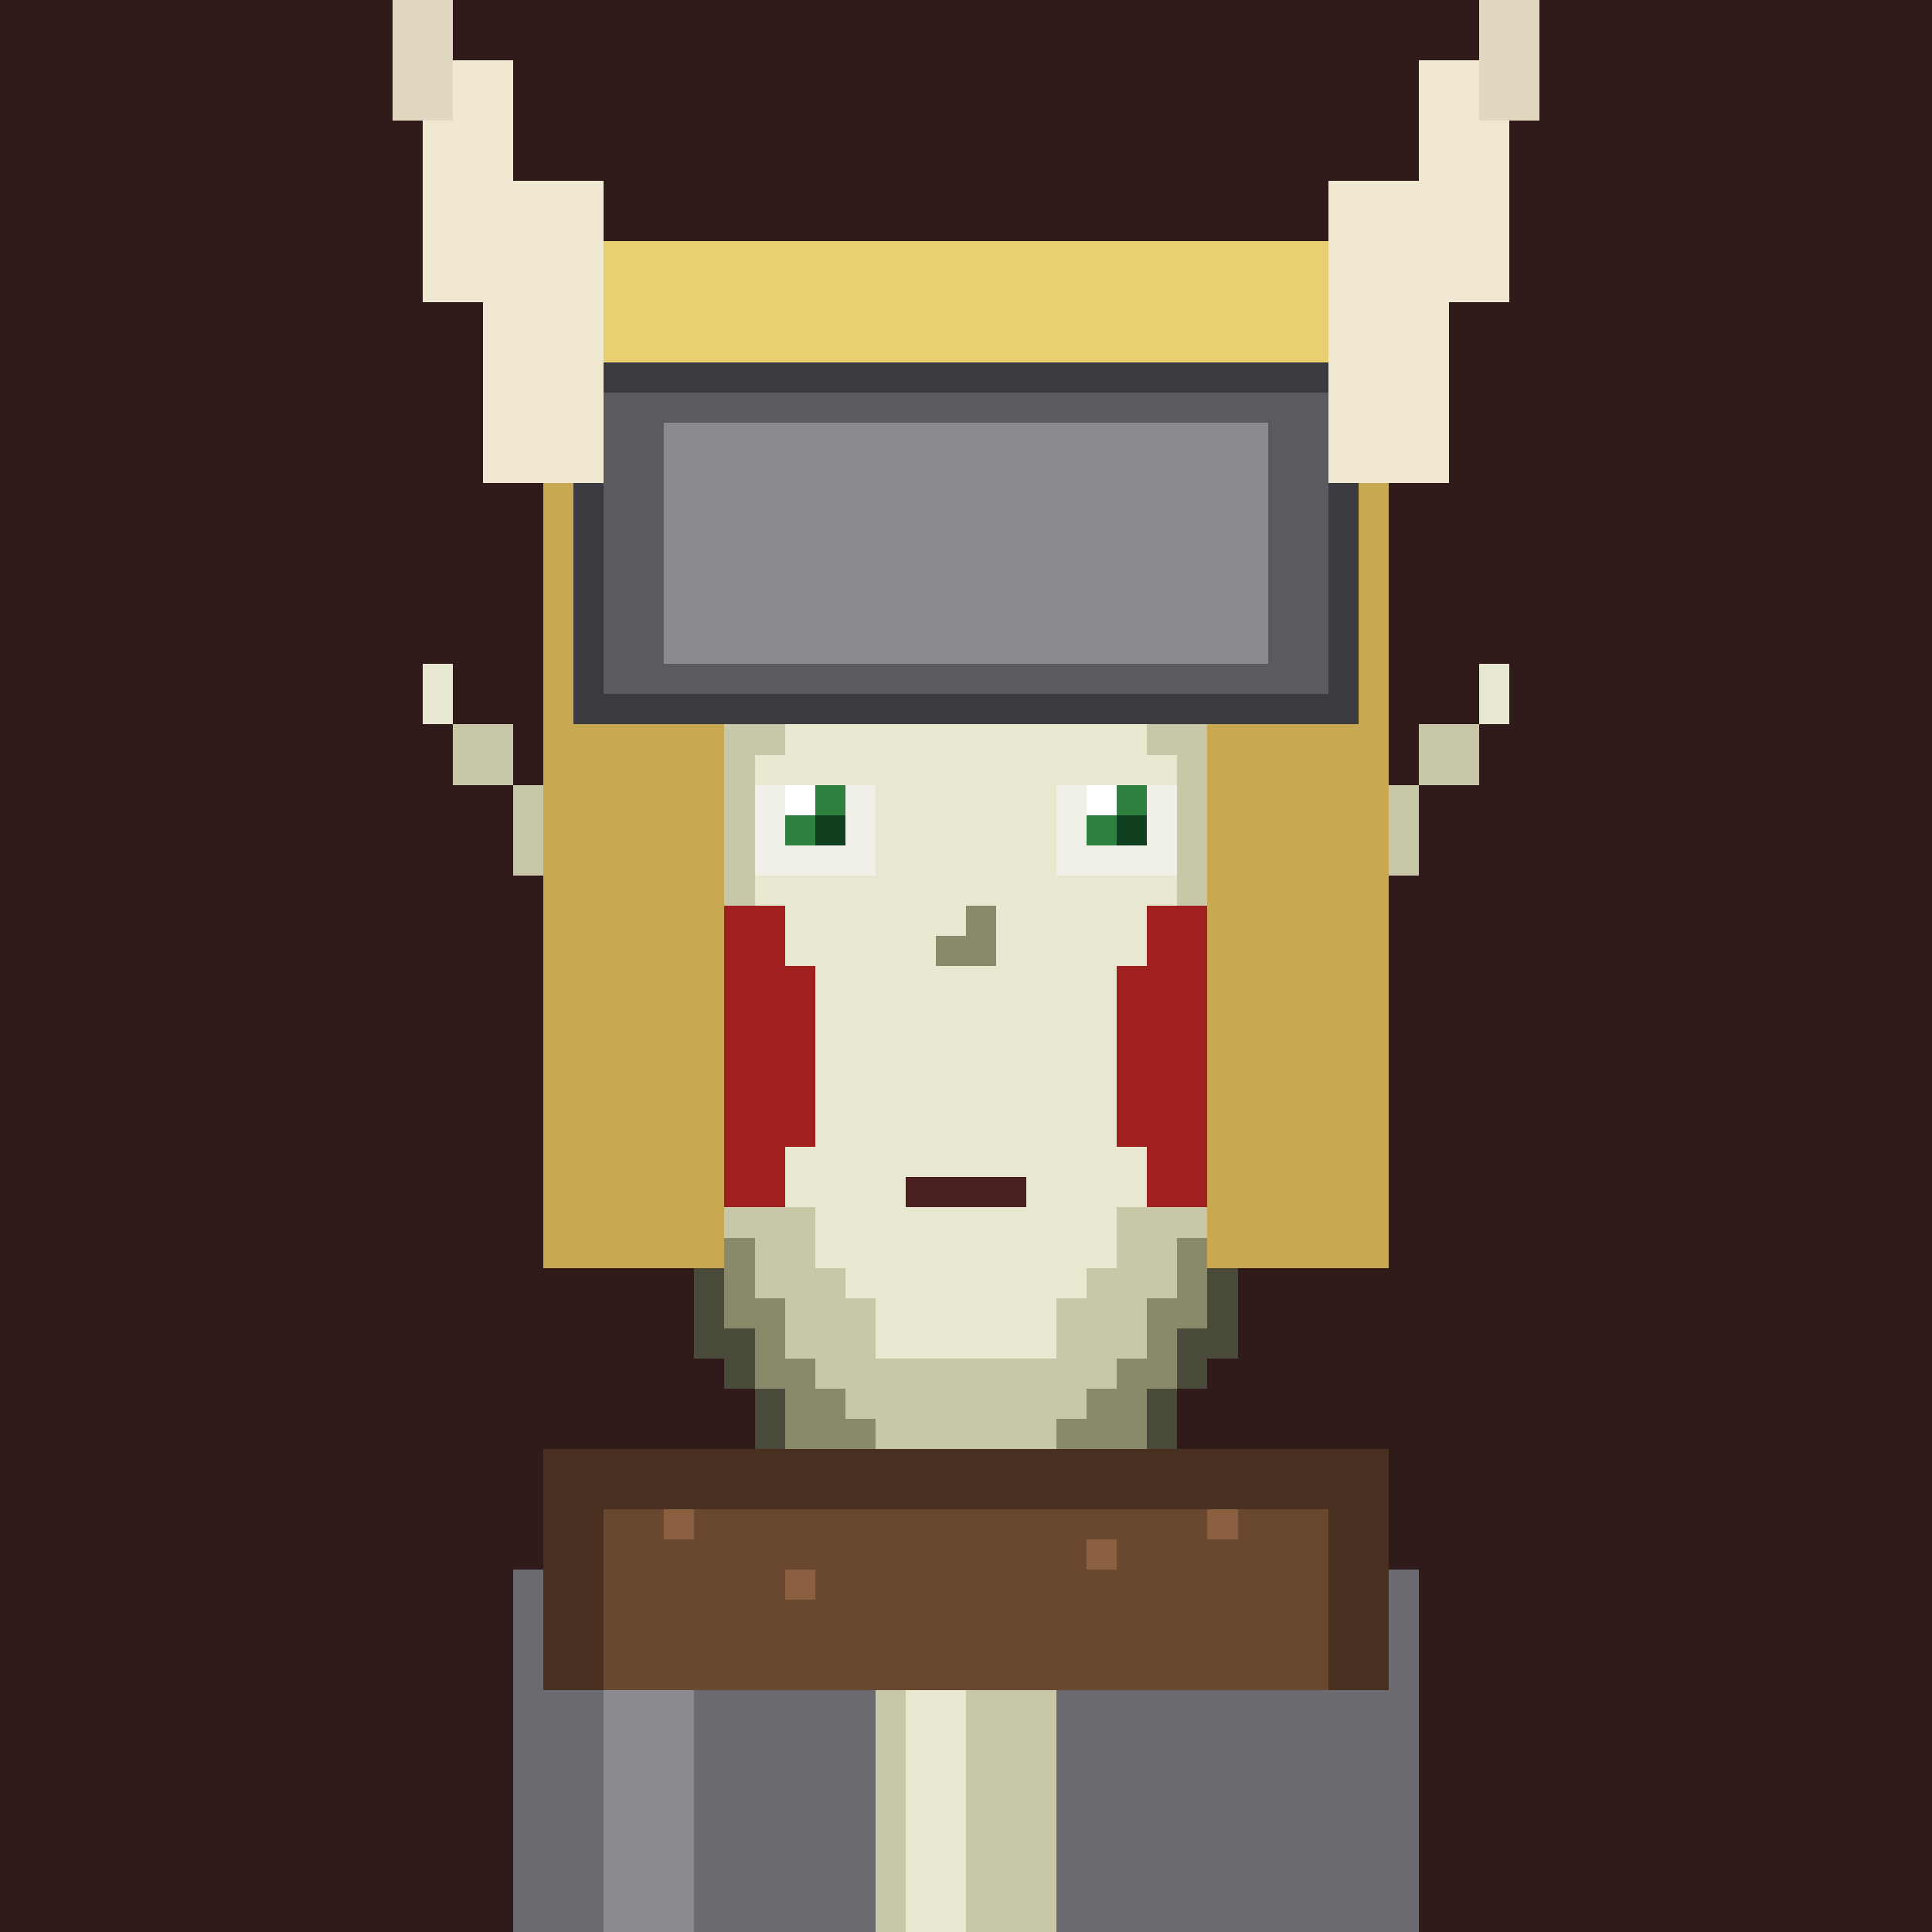
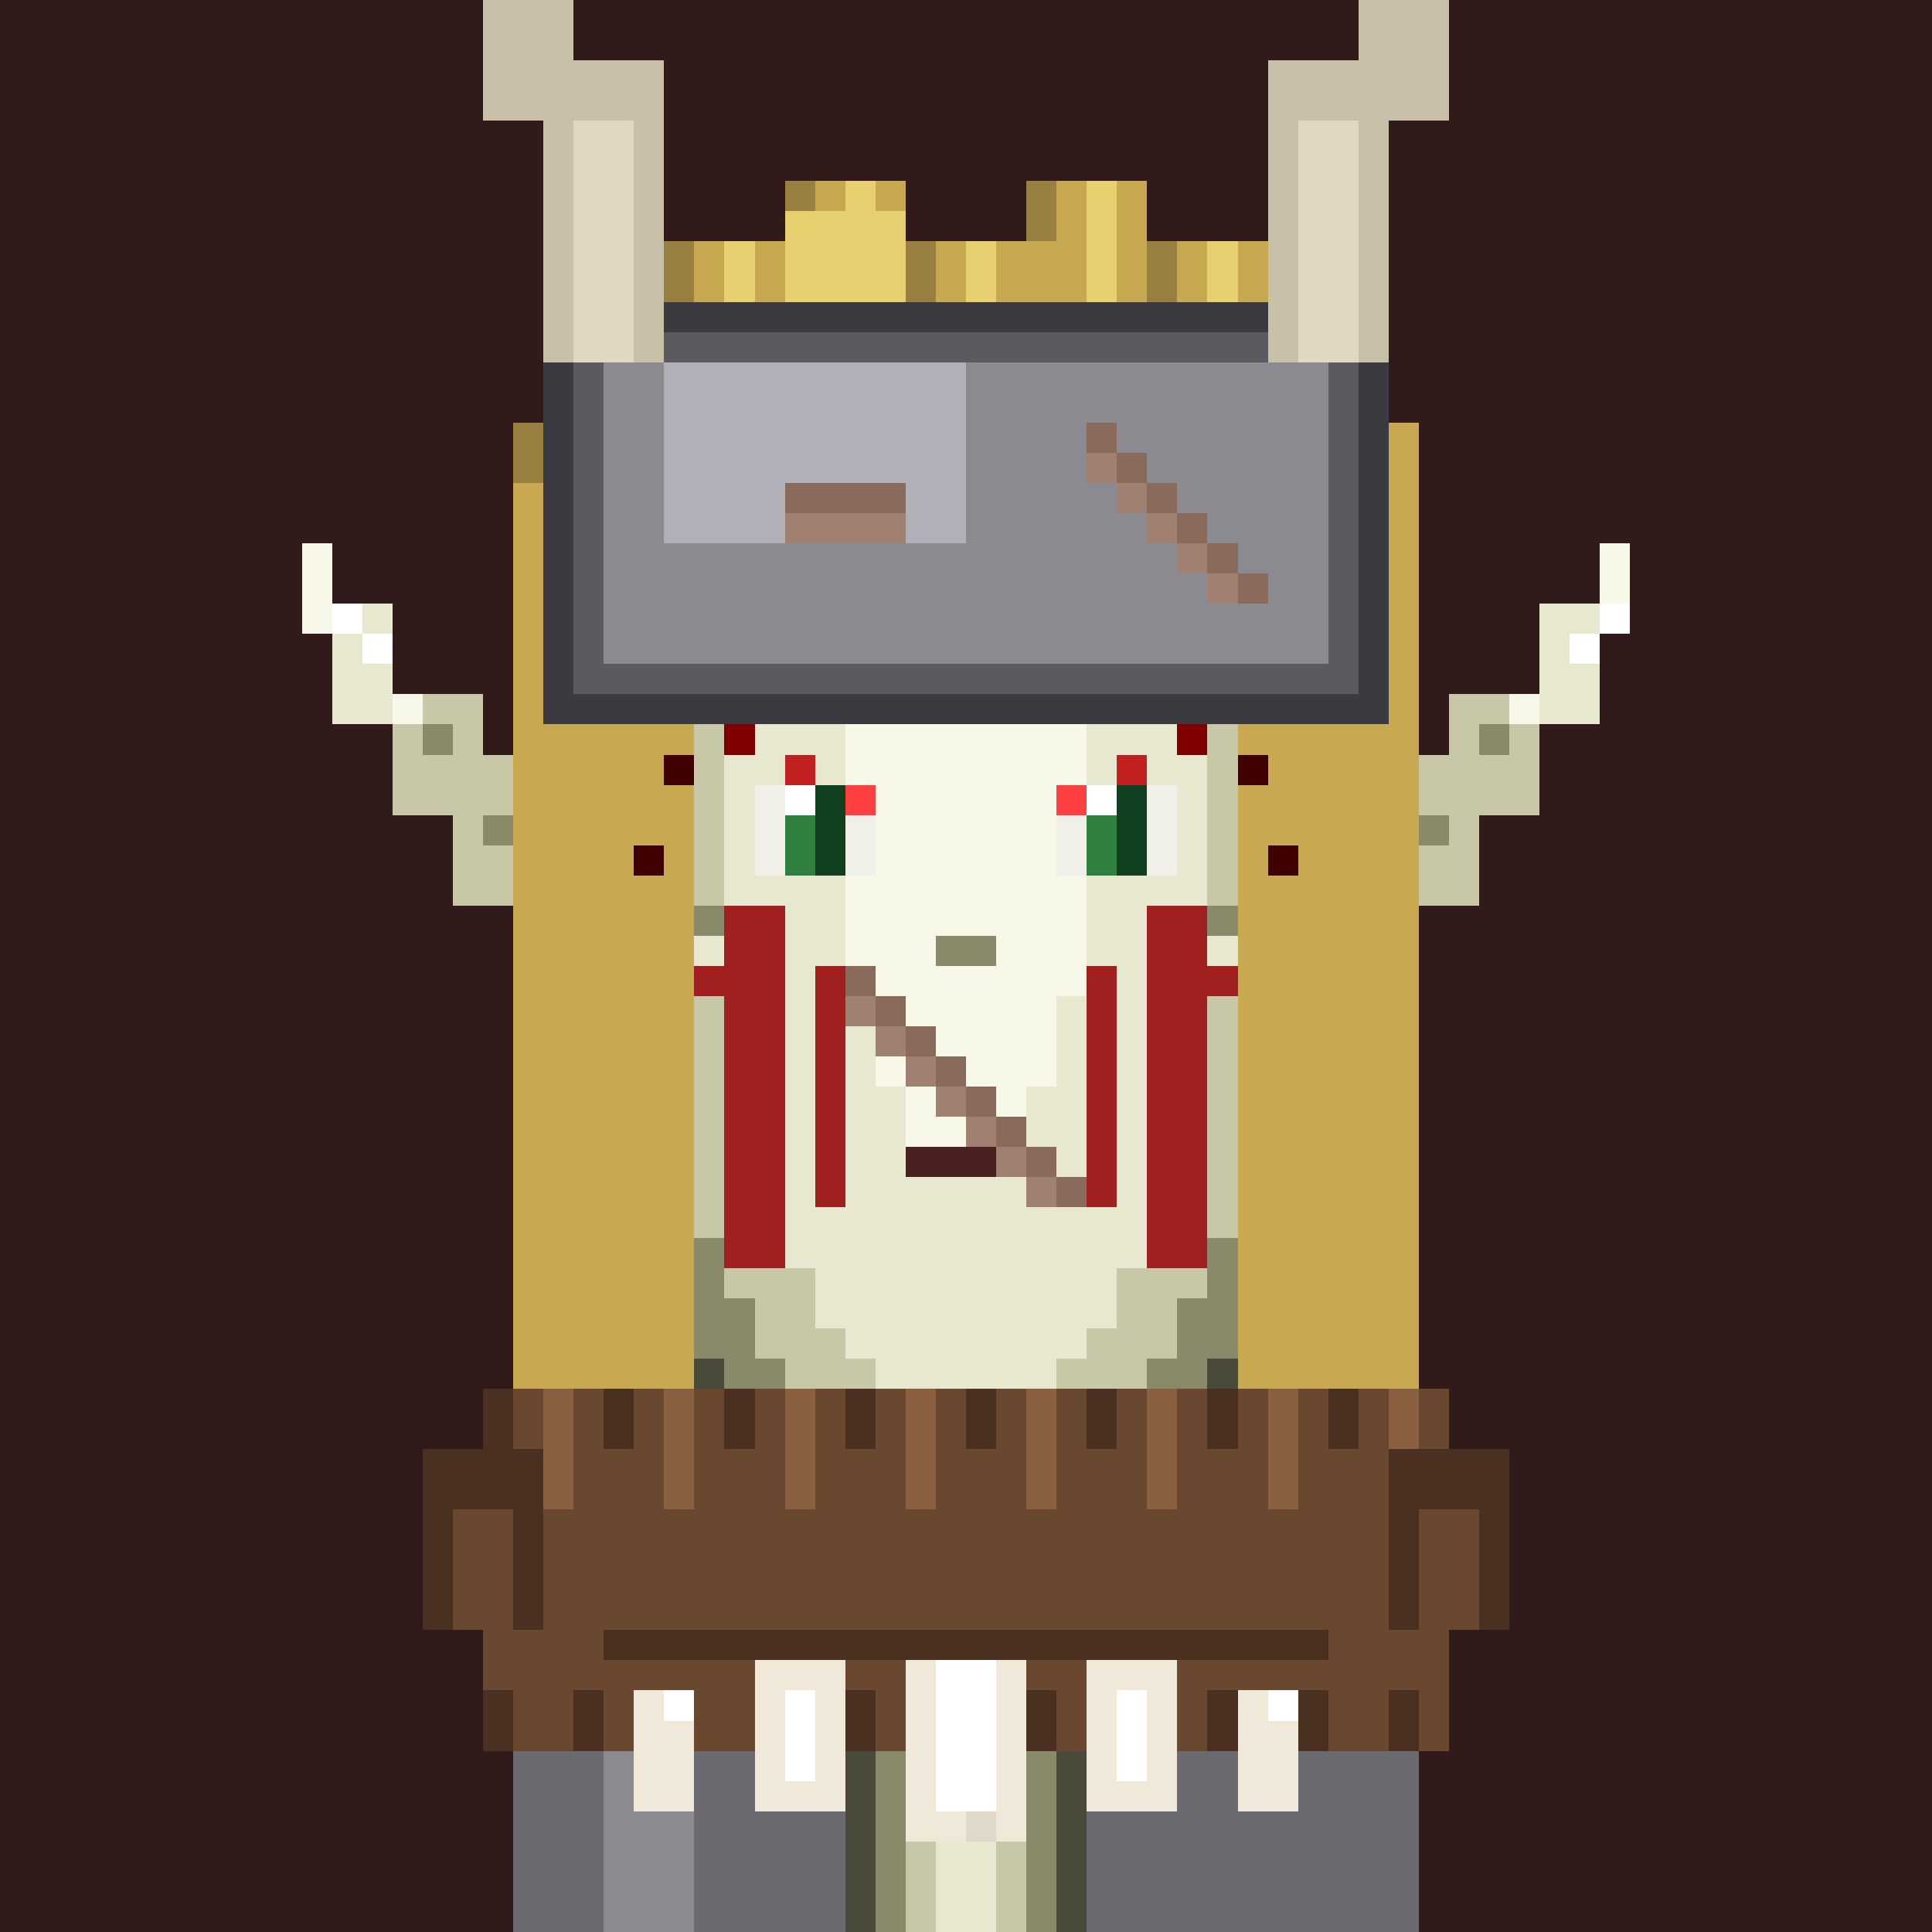
<svg xmlns="http://www.w3.org/2000/svg" viewBox="0 0 64 64" shape-rendering="crispEdges">
  <rect x="0" y="0" width="64" height="64" fill="#301a1a" />
  <rect x="19" y="50" width="26" height="14" fill="#6a6a70" />
  <rect x="17" y="52" width="2" height="12" fill="#6a6a70" />
  <rect x="45" y="52" width="2" height="12" fill="#6a6a70" />
  <rect x="20" y="51" width="3" height="13" fill="#8a8a90" />
-   <rect x="29" y="48" width="6" height="16" fill="#c8c8a8" />
-   <rect x="30" y="48" width="2" height="16" fill="#e8e8d0" />
+   <rect x="28" y="48" width="8" height="16" fill="#4a4a3a" />
+   <rect x="29" y="48" width="6" height="16" fill="#8a8a6a" />
+   <rect x="30" y="48" width="4" height="16" fill="#c8c8a8" />
+   <rect x="31" y="48" width="2" height="16" fill="#e8e8d0" />
  <rect x="28" y="14" width="8" height="1" fill="#4a4a3a" />
  <rect x="27" y="15" width="10" height="1" fill="#4a4a3a" />
  <rect x="26" y="16" width="12" height="1" fill="#4a4a3a" />
  <rect x="25" y="17" width="14" height="1" fill="#4a4a3a" />
-   <rect x="25" y="18" width="14" height="1" fill="#4a4a3a" />
-   <rect x="24" y="19" width="16" height="1" fill="#4a4a3a" />
+   <rect x="24" y="18" width="16" height="1" fill="#4a4a3a" />
+   <rect x="23" y="19" width="18" height="1" fill="#4a4a3a" />
  <rect x="23" y="20" width="18" height="1" fill="#4a4a3a" />
-   <rect x="23" y="21" width="18" height="1" fill="#4a4a3a" />
-   <rect x="23" y="22" width="18" height="1" fill="#4a4a3a" />
+   <rect x="22" y="21" width="20" height="1" fill="#4a4a3a" />
+   <rect x="22" y="22" width="20" height="1" fill="#4a4a3a" />
  <rect x="22" y="23" width="20" height="1" fill="#4a4a3a" />
-   <rect x="22" y="24" width="20" height="1" fill="#4a4a3a" />
-   <rect x="22" y="25" width="20" height="1" fill="#4a4a3a" />
-   <rect x="22" y="26" width="20" height="1" fill="#4a4a3a" />
+   <rect x="21" y="24" width="22" height="1" fill="#4a4a3a" />
+   <rect x="21" y="25" width="22" height="1" fill="#4a4a3a" />
+   <rect x="21" y="26" width="22" height="1" fill="#4a4a3a" />
  <rect x="21" y="27" width="22" height="1" fill="#4a4a3a" />
-   <rect x="21" y="28" width="22" height="1" fill="#4a4a3a" />
-   <rect x="21" y="29" width="22" height="1" fill="#4a4a3a" />
-   <rect x="21" y="30" width="22" height="1" fill="#4a4a3a" />
-   <rect x="21" y="31" width="22" height="1" fill="#4a4a3a" />
-   <rect x="21" y="32" width="22" height="1" fill="#4a4a3a" />
-   <rect x="21" y="33" width="22" height="1" fill="#4a4a3a" />
-   <rect x="21" y="34" width="22" height="1" fill="#4a4a3a" />
-   <rect x="21" y="35" width="22" height="1" fill="#4a4a3a" />
-   <rect x="21" y="36" width="22" height="1" fill="#4a4a3a" />
-   <rect x="21" y="37" width="22" height="1" fill="#4a4a3a" />
-   <rect x="22" y="38" width="20" height="1" fill="#4a4a3a" />
-   <rect x="22" y="39" width="20" height="1" fill="#4a4a3a" />
-   <rect x="22" y="40" width="20" height="1" fill="#4a4a3a" />
-   <rect x="22" y="41" width="20" height="1" fill="#4a4a3a" />
-   <rect x="23" y="42" width="18" height="1" fill="#4a4a3a" />
-   <rect x="23" y="43" width="18" height="1" fill="#4a4a3a" />
-   <rect x="23" y="44" width="18" height="1" fill="#4a4a3a" />
-   <rect x="24" y="45" width="16" height="1" fill="#4a4a3a" />
-   <rect x="25" y="46" width="14" height="1" fill="#4a4a3a" />
-   <rect x="25" y="47" width="14" height="1" fill="#4a4a3a" />
-   <rect x="26" y="48" width="12" height="1" fill="#4a4a3a" />
-   <rect x="27" y="49" width="10" height="1" fill="#4a4a3a" />
-   <rect x="28" y="50" width="8" height="1" fill="#4a4a3a" />
-   <rect x="29" y="15" width="6" height="1" fill="#8a8a6a" />
-   <rect x="27" y="16" width="10" height="1" fill="#8a8a6a" />
-   <rect x="26" y="17" width="12" height="1" fill="#8a8a6a" />
-   <rect x="26" y="18" width="12" height="1" fill="#8a8a6a" />
-   <rect x="25" y="19" width="14" height="1" fill="#8a8a6a" />
-   <rect x="25" y="20" width="14" height="1" fill="#8a8a6a" />
-   <rect x="24" y="21" width="16" height="1" fill="#8a8a6a" />
-   <rect x="24" y="22" width="16" height="1" fill="#8a8a6a" />
-   <rect x="23" y="23" width="18" height="1" fill="#8a8a6a" />
-   <rect x="23" y="24" width="18" height="1" fill="#8a8a6a" />
-   <rect x="23" y="25" width="18" height="1" fill="#8a8a6a" />
-   <rect x="23" y="26" width="18" height="1" fill="#8a8a6a" />
-   <rect x="22" y="27" width="20" height="1" fill="#8a8a6a" />
-   <rect x="22" y="28" width="20" height="1" fill="#8a8a6a" />
-   <rect x="22" y="29" width="20" height="1" fill="#8a8a6a" />
-   <rect x="22" y="30" width="20" height="1" fill="#8a8a6a" />
-   <rect x="22" y="31" width="20" height="1" fill="#8a8a6a" />
-   <rect x="22" y="32" width="20" height="1" fill="#8a8a6a" />
-   <rect x="22" y="33" width="20" height="1" fill="#8a8a6a" />
-   <rect x="22" y="34" width="20" height="1" fill="#8a8a6a" />
-   <rect x="22" y="35" width="20" height="1" fill="#8a8a6a" />
-   <rect x="22" y="36" width="20" height="1" fill="#8a8a6a" />
-   <rect x="22" y="37" width="20" height="1" fill="#8a8a6a" />
-   <rect x="23" y="38" width="18" height="1" fill="#8a8a6a" />
-   <rect x="23" y="39" width="18" height="1" fill="#8a8a6a" />
-   <rect x="23" y="40" width="18" height="1" fill="#8a8a6a" />
-   <rect x="23" y="41" width="18" height="1" fill="#8a8a6a" />
-   <rect x="24" y="42" width="16" height="1" fill="#8a8a6a" />
-   <rect x="24" y="43" width="16" height="1" fill="#8a8a6a" />
-   <rect x="25" y="44" width="14" height="1" fill="#8a8a6a" />
-   <rect x="25" y="45" width="14" height="1" fill="#8a8a6a" />
-   <rect x="26" y="46" width="12" height="1" fill="#8a8a6a" />
-   <rect x="26" y="47" width="12" height="1" fill="#8a8a6a" />
-   <rect x="27" y="48" width="10" height="1" fill="#8a8a6a" />
-   <rect x="29" y="49" width="6" height="1" fill="#8a8a6a" />
-   <rect x="29" y="15" width="6" height="1" fill="#c8c8a8" />
-   <rect x="28" y="16" width="8" height="1" fill="#c8c8a8" />
-   <rect x="27" y="17" width="10" height="1" fill="#c8c8a8" />
-   <rect x="26" y="18" width="12" height="1" fill="#c8c8a8" />
-   <rect x="26" y="19" width="12" height="1" fill="#c8c8a8" />
-   <rect x="25" y="20" width="14" height="1" fill="#c8c8a8" />
-   <rect x="25" y="21" width="14" height="1" fill="#c8c8a8" />
-   <rect x="24" y="22" width="16" height="1" fill="#c8c8a8" />
-   <rect x="24" y="23" width="16" height="1" fill="#c8c8a8" />
-   <rect x="24" y="24" width="16" height="1" fill="#c8c8a8" />
-   <rect x="24" y="25" width="16" height="1" fill="#c8c8a8" />
-   <rect x="23" y="26" width="18" height="1" fill="#c8c8a8" />
-   <rect x="23" y="27" width="18" height="1" fill="#c8c8a8" />
-   <rect x="23" y="28" width="18" height="1" fill="#c8c8a8" />
-   <rect x="23" y="29" width="18" height="1" fill="#c8c8a8" />
-   <rect x="23" y="30" width="18" height="1" fill="#c8c8a8" />
-   <rect x="23" y="31" width="18" height="1" fill="#c8c8a8" />
-   <rect x="23" y="32" width="18" height="1" fill="#c8c8a8" />
-   <rect x="23" y="33" width="18" height="1" fill="#c8c8a8" />
-   <rect x="23" y="34" width="18" height="1" fill="#c8c8a8" />
-   <rect x="23" y="35" width="18" height="1" fill="#c8c8a8" />
-   <rect x="23" y="36" width="18" height="1" fill="#c8c8a8" />
-   <rect x="24" y="37" width="16" height="1" fill="#c8c8a8" />
-   <rect x="24" y="38" width="16" height="1" fill="#c8c8a8" />
-   <rect x="24" y="39" width="16" height="1" fill="#c8c8a8" />
-   <rect x="24" y="40" width="16" height="1" fill="#c8c8a8" />
-   <rect x="25" y="41" width="14" height="1" fill="#c8c8a8" />
-   <rect x="25" y="42" width="14" height="1" fill="#c8c8a8" />
-   <rect x="26" y="43" width="12" height="1" fill="#c8c8a8" />
-   <rect x="26" y="44" width="12" height="1" fill="#c8c8a8" />
-   <rect x="27" y="45" width="10" height="1" fill="#c8c8a8" />
-   <rect x="28" y="46" width="8" height="1" fill="#c8c8a8" />
-   <rect x="29" y="47" width="6" height="1" fill="#c8c8a8" />
-   <rect x="29" y="16" width="6" height="1" fill="#e8e8d0" />
-   <rect x="29" y="17" width="6" height="1" fill="#e8e8d0" />
-   <rect x="28" y="18" width="8" height="1" fill="#e8e8d0" />
-   <rect x="27" y="19" width="10" height="1" fill="#e8e8d0" />
-   <rect x="27" y="20" width="10" height="1" fill="#e8e8d0" />
-   <rect x="26" y="21" width="12" height="1" fill="#e8e8d0" />
-   <rect x="26" y="22" width="12" height="1" fill="#e8e8d0" />
-   <rect x="26" y="23" width="12" height="1" fill="#e8e8d0" />
-   <rect x="26" y="24" width="12" height="1" fill="#e8e8d0" />
-   <rect x="25" y="25" width="14" height="1" fill="#e8e8d0" />
-   <rect x="25" y="26" width="14" height="1" fill="#e8e8d0" />
-   <rect x="25" y="27" width="14" height="1" fill="#e8e8d0" />
-   <rect x="25" y="28" width="14" height="1" fill="#e8e8d0" />
-   <rect x="25" y="29" width="14" height="1" fill="#e8e8d0" />
-   <rect x="25" y="30" width="14" height="1" fill="#e8e8d0" />
-   <rect x="25" y="31" width="14" height="1" fill="#e8e8d0" />
-   <rect x="25" y="32" width="14" height="1" fill="#e8e8d0" />
-   <rect x="25" y="33" width="14" height="1" fill="#e8e8d0" />
-   <rect x="25" y="34" width="14" height="1" fill="#e8e8d0" />
-   <rect x="25" y="35" width="14" height="1" fill="#e8e8d0" />
-   <rect x="26" y="36" width="12" height="1" fill="#e8e8d0" />
-   <rect x="26" y="37" width="12" height="1" fill="#e8e8d0" />
-   <rect x="26" y="38" width="12" height="1" fill="#e8e8d0" />
-   <rect x="26" y="39" width="12" height="1" fill="#e8e8d0" />
-   <rect x="27" y="40" width="10" height="1" fill="#e8e8d0" />
-   <rect x="27" y="41" width="10" height="1" fill="#e8e8d0" />
-   <rect x="28" y="42" width="8" height="1" fill="#e8e8d0" />
-   <rect x="29" y="43" width="6" height="1" fill="#e8e8d0" />
-   <rect x="29" y="44" width="6" height="1" fill="#e8e8d0" />
-   <rect x="17" y="26" width="3" height="3" fill="#c8c8a8" />
-   <rect x="15" y="24" width="2" height="2" fill="#c8c8a8" />
-   <rect x="14" y="22" width="1" height="2" fill="#e8e8d0" />
-   <rect x="18" y="27" width="1" height="1" fill="#8a8a6a" />
-   <rect x="44" y="26" width="3" height="3" fill="#c8c8a8" />
-   <rect x="47" y="24" width="2" height="2" fill="#c8c8a8" />
-   <rect x="49" y="22" width="1" height="2" fill="#e8e8d0" />
-   <rect x="45" y="27" width="1" height="1" fill="#8a8a6a" />
+   <rect x="20" y="28" width="24" height="1" fill="#4a4a3a" />
+   <rect x="20" y="29" width="24" height="1" fill="#4a4a3a" />
+   <rect x="20" y="30" width="24" height="1" fill="#4a4a3a" />
+   <rect x="20" y="31" width="24" height="1" fill="#4a4a3a" />
+   <rect x="20" y="32" width="24" height="1" fill="#4a4a3a" />
+   <rect x="20" y="33" width="24" height="1" fill="#4a4a3a" />
+   <rect x="20" y="34" width="24" height="1" fill="#4a4a3a" />
+   <rect x="20" y="35" width="24" height="1" fill="#4a4a3a" />
+   <rect x="20" y="36" width="24" height="1" fill="#4a4a3a" />
+   <rect x="20" y="37" width="24" height="1" fill="#4a4a3a" />
+   <rect x="20" y="38" width="24" height="1" fill="#4a4a3a" />
+   <rect x="21" y="39" width="22" height="1" fill="#4a4a3a" />
+   <rect x="21" y="40" width="22" height="1" fill="#4a4a3a" />
+   <rect x="21" y="41" width="22" height="1" fill="#4a4a3a" />
+   <rect x="21" y="42" width="22" height="1" fill="#4a4a3a" />
+   <rect x="22" y="43" width="20" height="1" fill="#4a4a3a" />
+   <rect x="22" y="44" width="20" height="1" fill="#4a4a3a" />
+   <rect x="22" y="45" width="20" height="1" fill="#4a4a3a" />
+   <rect x="23" y="46" width="18" height="1" fill="#4a4a3a" />
+   <rect x="23" y="47" width="18" height="1" fill="#4a4a3a" />
+   <rect x="24" y="48" width="16" height="1" fill="#4a4a3a" />
+   <rect x="25" y="49" width="14" height="1" fill="#4a4a3a" />
+   <rect x="26" y="50" width="12" height="1" fill="#4a4a3a" />
+   <rect x="27" y="51" width="10" height="1" fill="#4a4a3a" />
+   <rect x="28" y="52" width="8" height="1" fill="#4a4a3a" />
+   <rect x="28" y="14" width="8" height="1" fill="#8a8a6a" />
+   <rect x="27" y="15" width="10" height="1" fill="#8a8a6a" />
+   <rect x="26" y="16" width="12" height="1" fill="#8a8a6a" />
+   <rect x="25" y="17" width="14" height="1" fill="#8a8a6a" />
+   <rect x="25" y="18" width="14" height="1" fill="#8a8a6a" />
+   <rect x="24" y="19" width="16" height="1" fill="#8a8a6a" />
+   <rect x="23" y="20" width="18" height="1" fill="#8a8a6a" />
+   <rect x="23" y="21" width="18" height="1" fill="#8a8a6a" />
+   <rect x="23" y="22" width="18" height="1" fill="#8a8a6a" />
+   <rect x="22" y="23" width="20" height="1" fill="#8a8a6a" />
+   <rect x="22" y="24" width="20" height="1" fill="#8a8a6a" />
+   <rect x="22" y="25" width="20" height="1" fill="#8a8a6a" />
+   <rect x="22" y="26" width="20" height="1" fill="#8a8a6a" />
+   <rect x="21" y="27" width="22" height="1" fill="#8a8a6a" />
+   <rect x="21" y="28" width="22" height="1" fill="#8a8a6a" />
+   <rect x="21" y="29" width="22" height="1" fill="#8a8a6a" />
+   <rect x="21" y="30" width="22" height="1" fill="#8a8a6a" />
+   <rect x="21" y="31" width="22" height="1" fill="#8a8a6a" />
+   <rect x="21" y="32" width="22" height="1" fill="#8a8a6a" />
+   <rect x="21" y="33" width="22" height="1" fill="#8a8a6a" />
+   <rect x="21" y="34" width="22" height="1" fill="#8a8a6a" />
+   <rect x="21" y="35" width="22" height="1" fill="#8a8a6a" />
+   <rect x="21" y="36" width="22" height="1" fill="#8a8a6a" />
+   <rect x="21" y="37" width="22" height="1" fill="#8a8a6a" />
+   <rect x="22" y="38" width="20" height="1" fill="#8a8a6a" />
+   <rect x="22" y="39" width="20" height="1" fill="#8a8a6a" />
+   <rect x="22" y="40" width="20" height="1" fill="#8a8a6a" />
+   <rect x="22" y="41" width="20" height="1" fill="#8a8a6a" />
+   <rect x="23" y="42" width="18" height="1" fill="#8a8a6a" />
+   <rect x="23" y="43" width="18" height="1" fill="#8a8a6a" />
+   <rect x="23" y="44" width="18" height="1" fill="#8a8a6a" />
+   <rect x="24" y="45" width="16" height="1" fill="#8a8a6a" />
+   <rect x="25" y="46" width="14" height="1" fill="#8a8a6a" />
+   <rect x="25" y="47" width="14" height="1" fill="#8a8a6a" />
+   <rect x="26" y="48" width="12" height="1" fill="#8a8a6a" />
+   <rect x="27" y="49" width="10" height="1" fill="#8a8a6a" />
+   <rect x="28" y="50" width="8" height="1" fill="#8a8a6a" />
+   <rect x="29" y="14" width="6" height="1" fill="#c8c8a8" />
+   <rect x="27" y="15" width="10" height="1" fill="#c8c8a8" />
+   <rect x="26" y="16" width="12" height="1" fill="#c8c8a8" />
+   <rect x="26" y="17" width="12" height="1" fill="#c8c8a8" />
+   <rect x="25" y="18" width="14" height="1" fill="#c8c8a8" />
+   <rect x="25" y="19" width="14" height="1" fill="#c8c8a8" />
+   <rect x="24" y="20" width="16" height="1" fill="#c8c8a8" />
+   <rect x="24" y="21" width="16" height="1" fill="#c8c8a8" />
+   <rect x="23" y="22" width="18" height="1" fill="#c8c8a8" />
+   <rect x="23" y="23" width="18" height="1" fill="#c8c8a8" />
+   <rect x="23" y="24" width="18" height="1" fill="#c8c8a8" />
+   <rect x="23" y="25" width="18" height="1" fill="#c8c8a8" />
+   <rect x="22" y="26" width="20" height="1" fill="#c8c8a8" />
+   <rect x="22" y="27" width="20" height="1" fill="#c8c8a8" />
+   <rect x="22" y="28" width="20" height="1" fill="#c8c8a8" />
+   <rect x="22" y="29" width="20" height="1" fill="#c8c8a8" />
+   <rect x="22" y="30" width="20" height="1" fill="#c8c8a8" />
+   <rect x="22" y="31" width="20" height="1" fill="#c8c8a8" />
+   <rect x="22" y="32" width="20" height="1" fill="#c8c8a8" />
+   <rect x="22" y="33" width="20" height="1" fill="#c8c8a8" />
+   <rect x="22" y="34" width="20" height="1" fill="#c8c8a8" />
+   <rect x="22" y="35" width="20" height="1" fill="#c8c8a8" />
+   <rect x="22" y="36" width="20" height="1" fill="#c8c8a8" />
+   <rect x="23" y="37" width="18" height="1" fill="#c8c8a8" />
+   <rect x="23" y="38" width="18" height="1" fill="#c8c8a8" />
+   <rect x="23" y="39" width="18" height="1" fill="#c8c8a8" />
+   <rect x="23" y="40" width="18" height="1" fill="#c8c8a8" />
+   <rect x="24" y="41" width="16" height="1" fill="#c8c8a8" />
+   <rect x="24" y="42" width="16" height="1" fill="#c8c8a8" />
+   <rect x="25" y="43" width="14" height="1" fill="#c8c8a8" />
+   <rect x="25" y="44" width="14" height="1" fill="#c8c8a8" />
+   <rect x="26" y="45" width="12" height="1" fill="#c8c8a8" />
+   <rect x="26" y="46" width="12" height="1" fill="#c8c8a8" />
+   <rect x="27" y="47" width="10" height="1" fill="#c8c8a8" />
+   <rect x="29" y="48" width="6" height="1" fill="#c8c8a8" />
+   <rect x="29" y="15" width="6" height="1" fill="#e8e8d0" />
+   <rect x="28" y="16" width="8" height="1" fill="#e8e8d0" />
+   <rect x="27" y="17" width="10" height="1" fill="#e8e8d0" />
+   <rect x="27" y="18" width="10" height="1" fill="#e8e8d0" />
+   <rect x="26" y="19" width="12" height="1" fill="#e8e8d0" />
+   <rect x="26" y="20" width="12" height="1" fill="#e8e8d0" />
+   <rect x="25" y="21" width="14" height="1" fill="#e8e8d0" />
+   <rect x="25" y="22" width="14" height="1" fill="#e8e8d0" />
+   <rect x="25" y="23" width="14" height="1" fill="#e8e8d0" />
+   <rect x="25" y="24" width="14" height="1" fill="#e8e8d0" />
+   <rect x="24" y="25" width="16" height="1" fill="#e8e8d0" />
+   <rect x="24" y="26" width="16" height="1" fill="#e8e8d0" />
+   <rect x="24" y="27" width="16" height="1" fill="#e8e8d0" />
+   <rect x="24" y="28" width="16" height="1" fill="#e8e8d0" />
+   <rect x="24" y="29" width="16" height="1" fill="#e8e8d0" />
+   <rect x="24" y="30" width="16" height="1" fill="#e8e8d0" />
+   <rect x="24" y="31" width="16" height="1" fill="#e8e8d0" />
+   <rect x="24" y="32" width="16" height="1" fill="#e8e8d0" />
+   <rect x="24" y="33" width="16" height="1" fill="#e8e8d0" />
+   <rect x="24" y="34" width="16" height="1" fill="#e8e8d0" />
+   <rect x="24" y="35" width="16" height="1" fill="#e8e8d0" />
+   <rect x="25" y="36" width="14" height="1" fill="#e8e8d0" />
+   <rect x="25" y="37" width="14" height="1" fill="#e8e8d0" />
+   <rect x="25" y="38" width="14" height="1" fill="#e8e8d0" />
+   <rect x="25" y="39" width="14" height="1" fill="#e8e8d0" />
+   <rect x="26" y="40" width="12" height="1" fill="#e8e8d0" />
+   <rect x="26" y="41" width="12" height="1" fill="#e8e8d0" />
+   <rect x="27" y="42" width="10" height="1" fill="#e8e8d0" />
+   <rect x="27" y="43" width="10" height="1" fill="#e8e8d0" />
+   <rect x="28" y="44" width="8" height="1" fill="#e8e8d0" />
+   <rect x="29" y="45" width="6" height="1" fill="#e8e8d0" />
+   <rect x="30" y="19" width="4" height="1" fill="#f8f8e8" />
+   <rect x="30" y="20" width="4" height="1" fill="#f8f8e8" />
+   <rect x="29" y="21" width="6" height="1" fill="#f8f8e8" />
+   <rect x="29" y="22" width="6" height="1" fill="#f8f8e8" />
+   <rect x="29" y="23" width="6" height="1" fill="#f8f8e8" />
+   <rect x="28" y="24" width="8" height="1" fill="#f8f8e8" />
+   <rect x="28" y="25" width="8" height="1" fill="#f8f8e8" />
+   <rect x="28" y="26" width="8" height="1" fill="#f8f8e8" />
+   <rect x="28" y="27" width="8" height="1" fill="#f8f8e8" />
+   <rect x="28" y="28" width="8" height="1" fill="#f8f8e8" />
+   <rect x="28" y="29" width="8" height="1" fill="#f8f8e8" />
+   <rect x="28" y="30" width="8" height="1" fill="#f8f8e8" />
+   <rect x="28" y="31" width="8" height="1" fill="#f8f8e8" />
+   <rect x="28" y="32" width="8" height="1" fill="#f8f8e8" />
+   <rect x="29" y="33" width="6" height="1" fill="#f8f8e8" />
+   <rect x="29" y="34" width="6" height="1" fill="#f8f8e8" />
+   <rect x="29" y="35" width="6" height="1" fill="#f8f8e8" />
+   <rect x="30" y="36" width="4" height="1" fill="#f8f8e8" />
+   <rect x="30" y="37" width="4" height="1" fill="#f8f8e8" />
+   <rect x="22" y="30" width="3" height="2" fill="#8a8a6a" />
+   <rect x="39" y="30" width="3" height="2" fill="#8a8a6a" />
+   <rect x="23" y="31" width="1" height="1" fill="#e8e8d0" />
+   <rect x="40" y="31" width="1" height="1" fill="#e8e8d0" />
+   <rect x="15" y="25" width="4" height="5" fill="#c8c8a8" />
+   <rect x="13" y="23" width="3" height="4" fill="#c8c8a8" />
+   <rect x="11" y="20" width="2" height="4" fill="#e8e8d0" />
+   <rect x="10" y="18" width="1" height="3" fill="#f8f8e8" />
+   <rect x="16" y="27" width="1" height="1" fill="#8a8a6a" />
+   <rect x="14" y="24" width="1" height="1" fill="#8a8a6a" />
+   <rect x="12" y="21" width="1" height="1" fill="#ffffff" />
+   <rect x="11" y="20" width="1" height="1" fill="#ffffff" />
+   <rect x="13" y="23" width="1" height="1" fill="#f8f8e8" />
+   <rect x="45" y="25" width="4" height="5" fill="#c8c8a8" />
+   <rect x="48" y="23" width="3" height="4" fill="#c8c8a8" />
+   <rect x="51" y="20" width="2" height="4" fill="#e8e8d0" />
+   <rect x="53" y="18" width="1" height="3" fill="#f8f8e8" />
+   <rect x="47" y="27" width="1" height="1" fill="#8a8a6a" />
+   <rect x="49" y="24" width="1" height="1" fill="#8a8a6a" />
+   <rect x="52" y="21" width="1" height="1" fill="#ffffff" />
+   <rect x="53" y="20" width="1" height="1" fill="#ffffff" />
+   <rect x="50" y="23" width="1" height="1" fill="#f8f8e8" />
  <rect x="25" y="26" width="4" height="3" fill="#f0f0e8" />
  <rect x="35" y="26" width="4" height="3" fill="#f0f0e8" />
-   <rect x="26" y="26" width="2" height="2" fill="#308040" />
-   <rect x="36" y="26" width="2" height="2" fill="#308040" />
+   <rect x="26" y="26" width="2" height="3" fill="#308040" />
+   <rect x="36" y="26" width="2" height="3" fill="#308040" />
+   <rect x="27" y="26" width="1" height="1" fill="#104020" />
  <rect x="27" y="27" width="1" height="1" fill="#104020" />
+   <rect x="27" y="28" width="1" height="1" fill="#104020" />
+   <rect x="37" y="26" width="1" height="1" fill="#104020" />
  <rect x="37" y="27" width="1" height="1" fill="#104020" />
+   <rect x="37" y="28" width="1" height="1" fill="#104020" />
  <rect x="26" y="26" width="1" height="1" fill="#ffffff" />
  <rect x="36" y="26" width="1" height="1" fill="#ffffff" />
-   <rect x="24" y="23" width="6" height="1" fill="#9a8040" />
-   <rect x="34" y="23" width="6" height="1" fill="#9a8040" />
+   <rect x="23" y="23" width="6" height="1" fill="#9a8040" />
+   <rect x="35" y="23" width="6" height="1" fill="#9a8040" />
+   <rect x="23" y="22" width="1" height="1" fill="#c8a850" />
+   <rect x="40" y="22" width="1" height="1" fill="#c8a850" />
  <rect x="32" y="30" width="1" height="1" fill="#8a8a6a" />
  <rect x="31" y="31" width="2" height="1" fill="#8a8a6a" />
-   <rect x="30" y="39" width="4" height="1" fill="#4a2020" />
-   <rect x="19" y="8" width="26" height="10" fill="#9a8040" />
-   <rect x="18" y="12" width="6" height="30" fill="#c8a850" />
-   <rect x="40" y="12" width="6" height="30" fill="#c8a850" />
-   <rect x="20" y="8" width="24" height="6" fill="#e8d070" />
-   <rect x="19" y="12" width="26" height="12" fill="#3a3a40" />
-   <rect x="20" y="13" width="24" height="10" fill="#5a5a60" />
-   <rect x="22" y="14" width="20" height="8" fill="#8a8a90" />
-   <rect x="16" y="6" width="4" height="10" fill="#f0e8d0" />
-   <rect x="14" y="2" width="3" height="8" fill="#f0e8d0" />
-   <rect x="13" y="0" width="2" height="4" fill="#e0d8c0" />
-   <rect x="44" y="6" width="4" height="10" fill="#f0e8d0" />
-   <rect x="47" y="2" width="3" height="8" fill="#f0e8d0" />
-   <rect x="49" y="0" width="2" height="4" fill="#e0d8c0" />
-   <rect x="24" y="30" width="2" height="10" fill="#a02020" />
-   <rect x="38" y="30" width="2" height="10" fill="#a02020" />
-   <rect x="26" y="32" width="1" height="6" fill="#a02020" />
-   <rect x="37" y="32" width="1" height="6" fill="#a02020" />
-   <rect x="18" y="48" width="28" height="8" fill="#4a3020" />
-   <rect x="20" y="50" width="24" height="6" fill="#6a4830" />
-   <rect x="22" y="50" width="1" height="1" fill="#8a6040" />
-   <rect x="26" y="52" width="1" height="1" fill="#8a6040" />
-   <rect x="36" y="51" width="1" height="1" fill="#8a6040" />
-   <rect x="40" y="50" width="1" height="1" fill="#8a6040" />
+   <rect x="32" y="30" width="1" height="1" fill="#f8f8e8" />
+   <rect x="30" y="38" width="4" height="1" fill="#4a2020" />
+   <rect x="18" y="6" width="4" height="14" fill="#c8a850" />
+   <rect x="18" y="6" width="1" height="2" fill="#9a8040" />
+   <rect x="20" y="6" width="1" height="4" fill="#e8d070" />
+   <rect x="18" y="18" width="1" height="2" fill="#9a8040" />
+   <rect x="21" y="18" width="1" height="2" fill="#9a8040" />
+   <rect x="22" y="8" width="4" height="12" fill="#c8a850" />
+   <rect x="22" y="8" width="1" height="2" fill="#9a8040" />
+   <rect x="24" y="8" width="1" height="4" fill="#e8d070" />
+   <rect x="22" y="18" width="1" height="2" fill="#9a8040" />
+   <rect x="25" y="18" width="1" height="2" fill="#9a8040" />
+   <rect x="26" y="6" width="4" height="14" fill="#c8a850" />
+   <rect x="26" y="6" width="1" height="2" fill="#9a8040" />
+   <rect x="28" y="6" width="1" height="4" fill="#e8d070" />
+   <rect x="26" y="18" width="1" height="2" fill="#9a8040" />
+   <rect x="29" y="18" width="1" height="2" fill="#9a8040" />
+   <rect x="30" y="8" width="4" height="12" fill="#c8a850" />
+   <rect x="30" y="8" width="1" height="2" fill="#9a8040" />
+   <rect x="32" y="8" width="1" height="4" fill="#e8d070" />
+   <rect x="30" y="18" width="1" height="2" fill="#9a8040" />
+   <rect x="33" y="18" width="1" height="2" fill="#9a8040" />
+   <rect x="34" y="6" width="4" height="14" fill="#c8a850" />
+   <rect x="34" y="6" width="1" height="2" fill="#9a8040" />
+   <rect x="36" y="6" width="1" height="4" fill="#e8d070" />
+   <rect x="34" y="18" width="1" height="2" fill="#9a8040" />
+   <rect x="37" y="18" width="1" height="2" fill="#9a8040" />
+   <rect x="38" y="8" width="4" height="12" fill="#c8a850" />
+   <rect x="38" y="8" width="1" height="2" fill="#9a8040" />
+   <rect x="40" y="8" width="1" height="4" fill="#e8d070" />
+   <rect x="38" y="18" width="1" height="2" fill="#9a8040" />
+   <rect x="41" y="18" width="1" height="2" fill="#9a8040" />
+   <rect x="42" y="6" width="4" height="14" fill="#c8a850" />
+   <rect x="42" y="6" width="1" height="2" fill="#9a8040" />
+   <rect x="44" y="6" width="1" height="4" fill="#e8d070" />
+   <rect x="42" y="18" width="1" height="2" fill="#9a8040" />
+   <rect x="45" y="18" width="1" height="2" fill="#9a8040" />
+   <rect x="26" y="7" width="4" height="4" fill="#e8d070" />
+   <rect x="17" y="14" width="6" height="36" fill="#c8a850" />
+   <rect x="17" y="14" width="1" height="2" fill="#9a8040" />
+   <rect x="19" y="14" width="1" height="4" fill="#e8d070" />
+   <rect x="21" y="14" width="1" height="2" fill="#9a8040" />
+   <rect x="17" y="48" width="1" height="2" fill="#9a8040" />
+   <rect x="20" y="48" width="1" height="2" fill="#9a8040" />
+   <rect x="18" y="15" width="2" height="4" fill="#e8d070" />
+   <rect x="41" y="14" width="6" height="36" fill="#c8a850" />
+   <rect x="41" y="14" width="1" height="2" fill="#9a8040" />
+   <rect x="43" y="14" width="1" height="4" fill="#e8d070" />
+   <rect x="45" y="14" width="1" height="2" fill="#9a8040" />
+   <rect x="41" y="48" width="1" height="2" fill="#9a8040" />
+   <rect x="44" y="48" width="1" height="2" fill="#9a8040" />
+   <rect x="42" y="15" width="2" height="4" fill="#e8d070" />
+   <rect x="18" y="10" width="28" height="14" fill="#3a3a40" />
+   <rect x="19" y="11" width="26" height="12" fill="#5a5a60" />
+   <rect x="20" y="12" width="24" height="10" fill="#8a8a90" />
+   <rect x="22" y="12" width="10" height="6" fill="#b0b0b8" />
+   <rect x="36" y="14" width="1" height="1" fill="#8a6a5a" />
+   <rect x="37" y="15" width="1" height="1" fill="#8a6a5a" />
+   <rect x="36" y="15" width="1" height="1" fill="#a08070" />
+   <rect x="38" y="16" width="1" height="1" fill="#8a6a5a" />
+   <rect x="37" y="16" width="1" height="1" fill="#a08070" />
+   <rect x="39" y="17" width="1" height="1" fill="#8a6a5a" />
+   <rect x="38" y="17" width="1" height="1" fill="#a08070" />
+   <rect x="40" y="18" width="1" height="1" fill="#8a6a5a" />
+   <rect x="39" y="18" width="1" height="1" fill="#a08070" />
+   <rect x="41" y="19" width="1" height="1" fill="#8a6a5a" />
+   <rect x="40" y="19" width="1" height="1" fill="#a08070" />
+   <rect x="26" y="16" width="4" height="1" fill="#8a6a5a" />
+   <rect x="26" y="17" width="4" height="1" fill="#a08070" />
+   <rect x="18" y="2" width="4" height="10" fill="#c8c0a8" />
+   <rect x="16" y="-2" width="3" height="6" fill="#c8c0a8" />
+   <rect x="15" y="-4" width="2" height="4" fill="#e0d8c0" />
+   <rect x="19" y="4" width="2" height="8" fill="#e0d8c0" />
+   <rect x="15" y="-4" width="1" height="1" fill="#f0e8d8" />
+   <rect x="42" y="2" width="4" height="10" fill="#c8c0a8" />
+   <rect x="45" y="-2" width="3" height="6" fill="#c8c0a8" />
+   <rect x="47" y="-4" width="2" height="4" fill="#e0d8c0" />
+   <rect x="43" y="4" width="2" height="8" fill="#e0d8c0" />
+   <rect x="48" y="-4" width="1" height="1" fill="#f0e8d8" />
+   <rect x="22" y="25" width="1" height="1" fill="#400000" />
+   <rect x="24" y="24" width="1" height="1" fill="#800000" />
+   <rect x="26" y="25" width="1" height="1" fill="#c02020" />
+   <rect x="28" y="26" width="1" height="1" fill="#ff4040" />
+   <rect x="41" y="25" width="1" height="1" fill="#400000" />
+   <rect x="39" y="24" width="1" height="1" fill="#800000" />
+   <rect x="37" y="25" width="1" height="1" fill="#c02020" />
+   <rect x="35" y="26" width="1" height="1" fill="#ff4040" />
+   <rect x="25" y="31" width="1" height="1" fill="#800000" />
+   <rect x="27" y="32" width="1" height="1" fill="#c02020" />
+   <rect x="38" y="31" width="1" height="1" fill="#800000" />
+   <rect x="36" y="32" width="1" height="1" fill="#c02020" />
+   <rect x="21" y="28" width="1" height="1" fill="#400000" />
+   <rect x="42" y="28" width="1" height="1" fill="#400000" />
+   <rect x="24" y="30" width="2" height="12" fill="#a02020" />
+   <rect x="38" y="30" width="2" height="12" fill="#a02020" />
+   <rect x="27" y="32" width="1" height="8" fill="#a02020" />
+   <rect x="36" y="32" width="1" height="8" fill="#a02020" />
+   <rect x="23" y="32" width="3" height="1" fill="#a02020" />
+   <rect x="38" y="32" width="3" height="1" fill="#a02020" />
+   <rect x="24" y="34" width="2" height="1" fill="#a02020" />
+   <rect x="38" y="34" width="2" height="1" fill="#a02020" />
+   <rect x="28" y="32" width="1" height="1" fill="#8a6a5a" />
+   <rect x="29" y="33" width="1" height="1" fill="#8a6a5a" />
+   <rect x="28" y="33" width="1" height="1" fill="#a08070" />
+   <rect x="30" y="34" width="1" height="1" fill="#8a6a5a" />
+   <rect x="29" y="34" width="1" height="1" fill="#a08070" />
+   <rect x="31" y="35" width="1" height="1" fill="#8a6a5a" />
+   <rect x="30" y="35" width="1" height="1" fill="#a08070" />
+   <rect x="32" y="36" width="1" height="1" fill="#8a6a5a" />
+   <rect x="31" y="36" width="1" height="1" fill="#a08070" />
+   <rect x="33" y="37" width="1" height="1" fill="#8a6a5a" />
+   <rect x="32" y="37" width="1" height="1" fill="#a08070" />
+   <rect x="34" y="38" width="1" height="1" fill="#8a6a5a" />
+   <rect x="33" y="38" width="1" height="1" fill="#a08070" />
+   <rect x="35" y="39" width="1" height="1" fill="#8a6a5a" />
+   <rect x="34" y="39" width="1" height="1" fill="#a08070" />
+   <rect x="16" y="46" width="32" height="12" fill="#6a4830" />
+   <rect x="16" y="46" width="1" height="2" fill="#4a3020" />
+   <rect x="18" y="46" width="1" height="4" fill="#8a6040" />
+   <rect x="20" y="46" width="1" height="2" fill="#4a3020" />
+   <rect x="22" y="46" width="1" height="4" fill="#8a6040" />
+   <rect x="24" y="46" width="1" height="2" fill="#4a3020" />
+   <rect x="26" y="46" width="1" height="4" fill="#8a6040" />
+   <rect x="28" y="46" width="1" height="2" fill="#4a3020" />
+   <rect x="30" y="46" width="1" height="4" fill="#8a6040" />
+   <rect x="32" y="46" width="1" height="2" fill="#4a3020" />
+   <rect x="34" y="46" width="1" height="4" fill="#8a6040" />
+   <rect x="36" y="46" width="1" height="2" fill="#4a3020" />
+   <rect x="38" y="46" width="1" height="4" fill="#8a6040" />
+   <rect x="40" y="46" width="1" height="2" fill="#4a3020" />
+   <rect x="42" y="46" width="1" height="4" fill="#8a6040" />
+   <rect x="44" y="46" width="1" height="2" fill="#4a3020" />
+   <rect x="46" y="46" width="1" height="4" fill="#8a6040" />
+   <rect x="16" y="56" width="1" height="2" fill="#4a3020" />
+   <rect x="19" y="56" width="1" height="2" fill="#4a3020" />
+   <rect x="22" y="56" width="1" height="2" fill="#4a3020" />
+   <rect x="25" y="56" width="1" height="2" fill="#4a3020" />
+   <rect x="28" y="56" width="1" height="2" fill="#4a3020" />
+   <rect x="31" y="56" width="1" height="2" fill="#4a3020" />
+   <rect x="34" y="56" width="1" height="2" fill="#4a3020" />
+   <rect x="37" y="56" width="1" height="2" fill="#4a3020" />
+   <rect x="40" y="56" width="1" height="2" fill="#4a3020" />
+   <rect x="43" y="56" width="1" height="2" fill="#4a3020" />
+   <rect x="46" y="56" width="1" height="2" fill="#4a3020" />
+   <rect x="14" y="48" width="4" height="6" fill="#4a3020" />
+   <rect x="46" y="48" width="4" height="6" fill="#4a3020" />
+   <rect x="15" y="50" width="2" height="4" fill="#6a4830" />
+   <rect x="47" y="50" width="2" height="4" fill="#6a4830" />
+   <rect x="30" y="54" width="4" height="7" fill="#f0e8d8" />
+   <rect x="31" y="55" width="2" height="5" fill="#ffffff" />
+   <rect x="32" y="60" width="1" height="1" fill="#e0d8c8" />
+   <rect x="25" y="55" width="3" height="5" fill="#f0e8d8" />
+   <rect x="26" y="56" width="1" height="3" fill="#ffffff" />
+   <rect x="21" y="56" width="2" height="4" fill="#f0e8d8" />
+   <rect x="22" y="56" width="1" height="1" fill="#ffffff" />
+   <rect x="36" y="55" width="3" height="5" fill="#f0e8d8" />
+   <rect x="37" y="56" width="1" height="3" fill="#ffffff" />
+   <rect x="41" y="56" width="2" height="4" fill="#f0e8d8" />
+   <rect x="42" y="56" width="1" height="1" fill="#ffffff" />
+   <rect x="20" y="54" width="24" height="1" fill="#4a3020" />
</svg>
